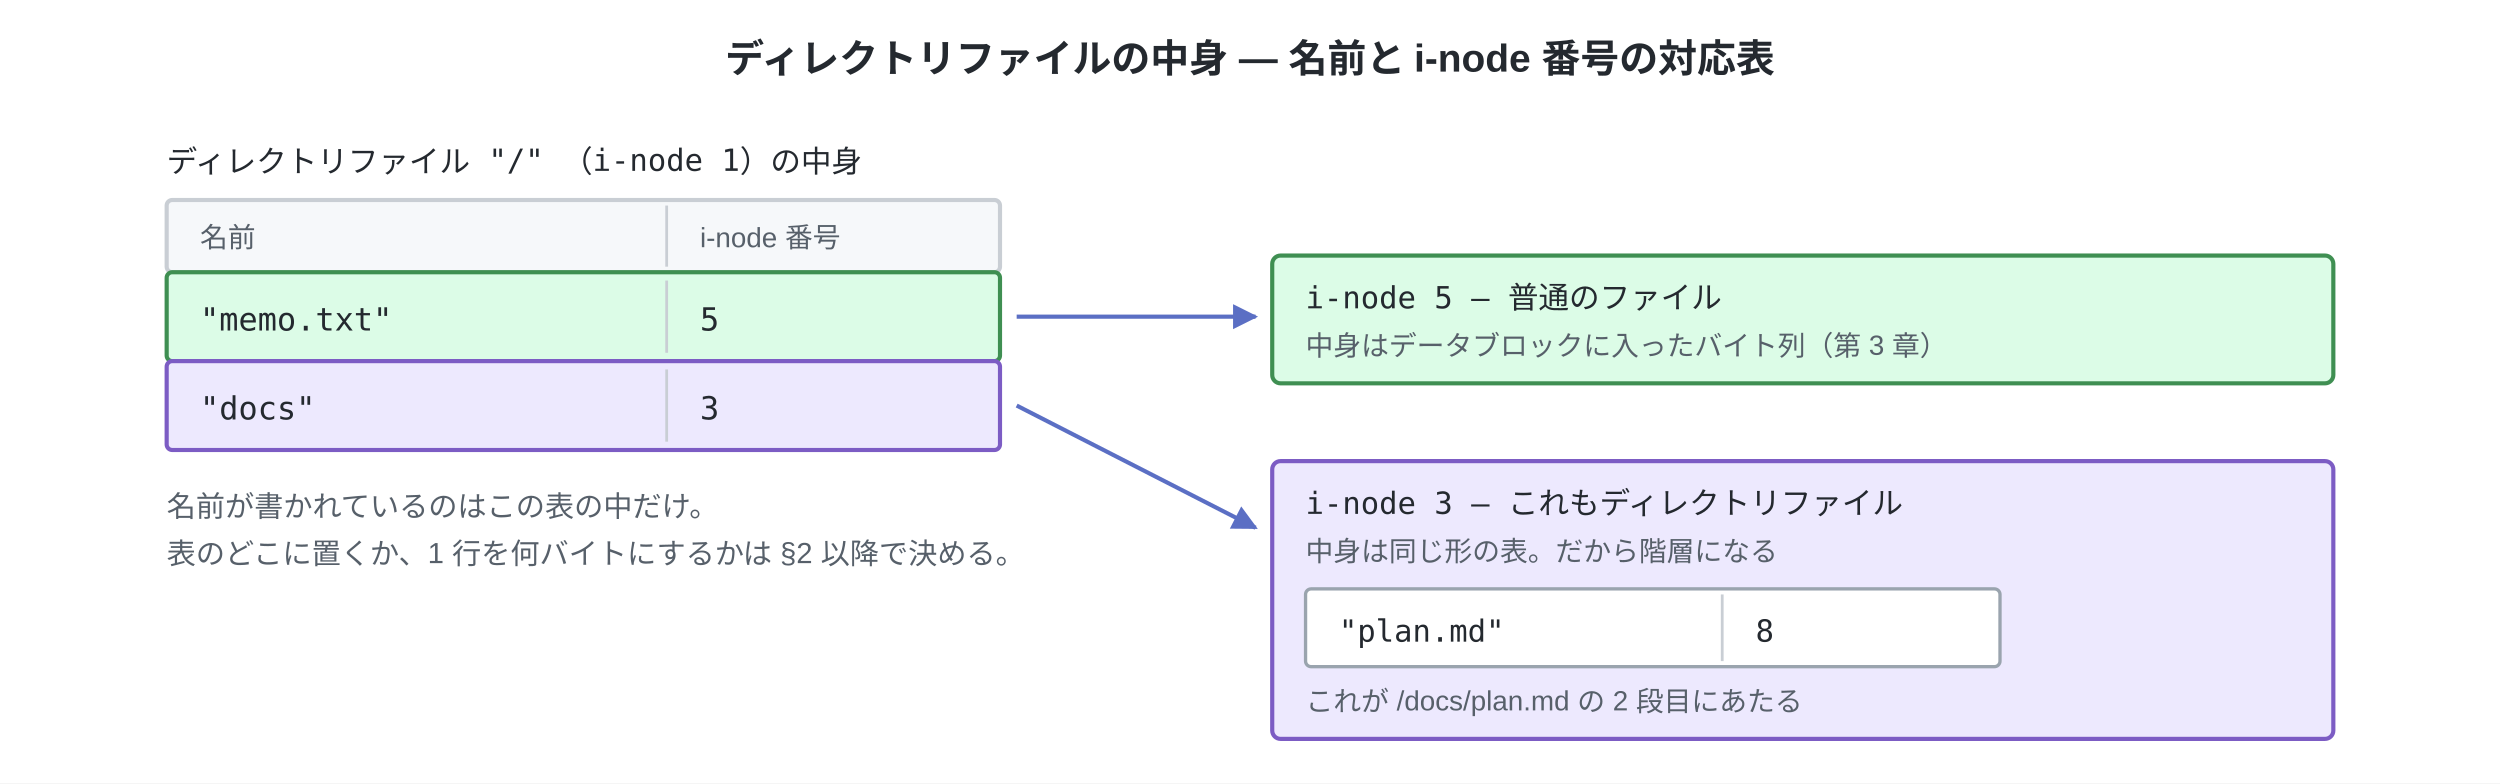
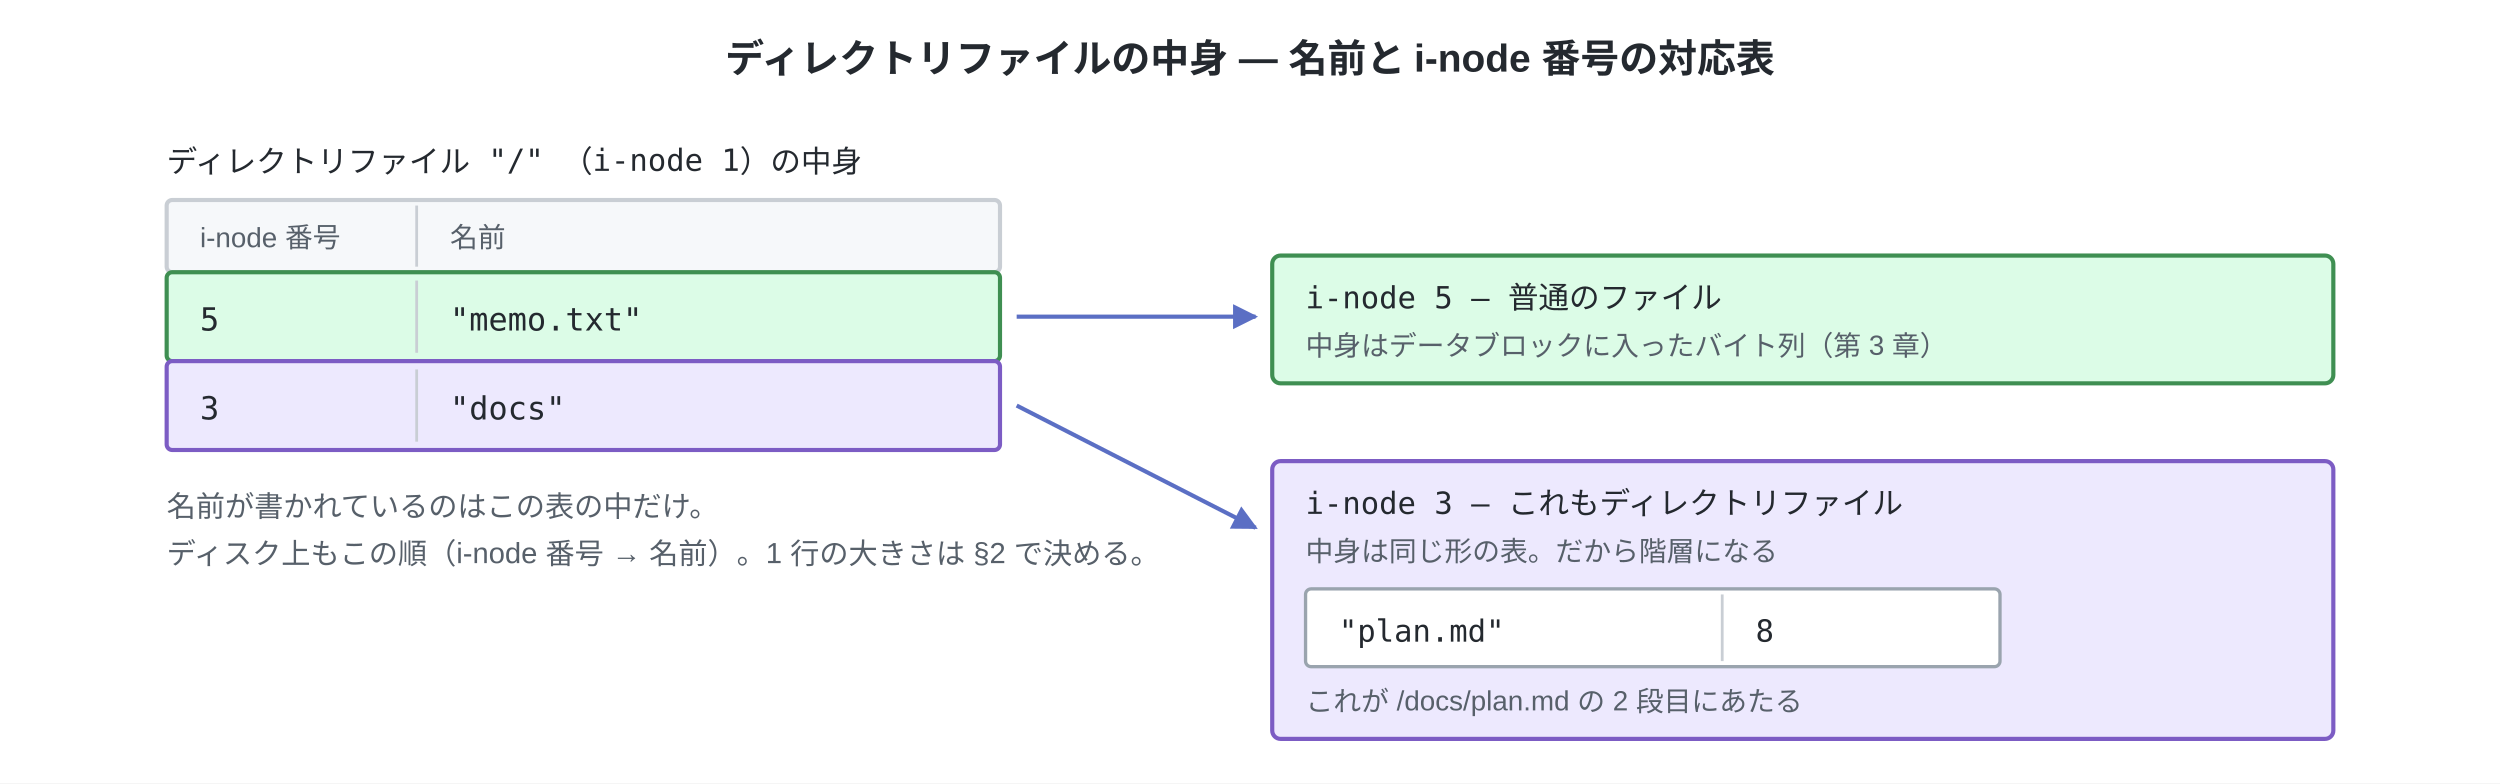
<svg xmlns="http://www.w3.org/2000/svg" width="900" height="282" viewBox="0 0 900 282" role="img" font-family="Helvetica Neue, Arial, Hiragino Sans, Noto Sans JP, sans-serif">
  <rect x="0" y="0" width="900" height="282" fill="#ffffff" />
  <defs>
    <marker id="a" viewBox="0 0 10 10" refX="9" refY="5" markerWidth="6" markerHeight="6" orient="auto-start-reverse">
      <path d="M 0 0 L 10 5 L 0 10 z" fill="#5b6fc4" />
    </marker>
  </defs>
  <text x="450.0" y="26" font-size="14" fill="#24292f" text-anchor="middle" font-family="Helvetica Neue, Arial, Hiragino Sans, Noto Sans JP, sans-serif" font-weight="bold">ディレクトリファイルの中身 — 名前と i-node 番号の対応表</text>
  <text x="60" y="62" font-size="11" fill="#24292f" text-anchor="start" font-family="SFMono-Regular, Menlo, Consolas, monospace" font-weight="normal">ディレクトリファイル "/" （i-node 1）の中身</text>
  <rect x="60" y="72" width="300" height="26" rx="2" fill="#f6f8fa" stroke="#c9ced4" stroke-width="1.5" />
-   <path d="M 240 74 l 0 22" stroke="#c9ced4" stroke-width="1" />
-   <text x="72" y="89" font-size="10" fill="#57606a" text-anchor="start" font-family="Helvetica Neue, Arial, Hiragino Sans, Noto Sans JP, sans-serif" font-weight="normal">名前</text>
-   <text x="252" y="89" font-size="10" fill="#57606a" text-anchor="start" font-family="Helvetica Neue, Arial, Hiragino Sans, Noto Sans JP, sans-serif" font-weight="normal">i-node 番号</text>
+   <path d="M 150 74 l 0 22" stroke="#c9ced4" stroke-width="1" />
+   <text x="162" y="89" font-size="10" fill="#57606a" text-anchor="start" font-family="Helvetica Neue, Arial, Hiragino Sans, Noto Sans JP, sans-serif" font-weight="normal">名前</text>
+   <text x="72" y="89" font-size="10" fill="#57606a" text-anchor="start" font-family="Helvetica Neue, Arial, Hiragino Sans, Noto Sans JP, sans-serif" font-weight="normal">i-node 番号</text>
  <rect x="60" y="98" width="300" height="32" rx="2" fill="#dcfce7" stroke="#3f8f52" stroke-width="1.5" />
-   <path d="M 240 101 l 0 26" stroke="#c9ced4" stroke-width="1" />
-   <text x="72" y="119" font-size="11.5" fill="#24292f" text-anchor="start" font-family="SFMono-Regular, Menlo, Consolas, monospace" font-weight="normal">"memo.txt"</text>
-   <text x="252" y="119" font-size="11.5" fill="#24292f" text-anchor="start" font-family="SFMono-Regular, Menlo, Consolas, monospace" font-weight="normal">5</text>
+   <path d="M 150 101 l 0 26" stroke="#c9ced4" stroke-width="1" />
+   <text x="162" y="119" font-size="11.5" fill="#24292f" text-anchor="start" font-family="SFMono-Regular, Menlo, Consolas, monospace" font-weight="normal">"memo.txt"</text>
+   <text x="72" y="119" font-size="11.5" fill="#24292f" text-anchor="start" font-family="SFMono-Regular, Menlo, Consolas, monospace" font-weight="normal">5</text>
  <rect x="60" y="130" width="300" height="32" rx="2" fill="#ede9fe" stroke="#7c5cc4" stroke-width="1.5" />
-   <path d="M 240 133 l 0 26" stroke="#c9ced4" stroke-width="1" />
-   <text x="72" y="151" font-size="11.5" fill="#24292f" text-anchor="start" font-family="SFMono-Regular, Menlo, Consolas, monospace" font-weight="normal">"docs"</text>
-   <text x="252" y="151" font-size="11.5" fill="#24292f" text-anchor="start" font-family="SFMono-Regular, Menlo, Consolas, monospace" font-weight="normal">3</text>
+   <path d="M 150 133 l 0 26" stroke="#c9ced4" stroke-width="1" />
+   <text x="162" y="151" font-size="11.5" fill="#24292f" text-anchor="start" font-family="SFMono-Regular, Menlo, Consolas, monospace" font-weight="normal">"docs"</text>
+   <text x="72" y="151" font-size="11.5" fill="#24292f" text-anchor="start" font-family="SFMono-Regular, Menlo, Consolas, monospace" font-weight="normal">3</text>
  <text x="60" y="186" font-size="10.5" fill="#57606a" text-anchor="start" font-family="Helvetica Neue, Arial, Hiragino Sans, Noto Sans JP, sans-serif" font-weight="normal">名前が書かれているのはこの表の中だけ。</text>
-   <text x="60" y="203" font-size="10.5" fill="#57606a" text-anchor="start" font-family="Helvetica Neue, Arial, Hiragino Sans, Noto Sans JP, sans-serif" font-weight="normal">表のどこに置くか、1 行を何バイトにするかは §2 以降で決める。</text>
+   <text x="60" y="203" font-size="10.5" fill="#57606a" text-anchor="start" font-family="Helvetica Neue, Arial, Hiragino Sans, Noto Sans JP, sans-serif" font-weight="normal">ディスク上もこの順（i-node 番号 → 名前）。1 行の大きさは §2 で決める。</text>
  <path d="M 366 114 L 452 114" stroke="#5b6fc4" stroke-width="1.5" fill="none" marker-end="url(#a)" />
  <path d="M 366 146 L 452 190" stroke="#5b6fc4" stroke-width="1.5" fill="none" marker-end="url(#a)" />
  <rect x="458" y="92" width="382" height="46" rx="3" fill="#dcfce7" stroke="#3f8f52" stroke-width="1.5" />
  <text x="470" y="111" font-size="11" fill="#24292f" text-anchor="start" font-family="SFMono-Regular, Menlo, Consolas, monospace" font-weight="normal">i-node 5 — 普通のファイル</text>
  <text x="470" y="128" font-size="10" fill="#57606a" text-anchor="start" font-family="Helvetica Neue, Arial, Hiragino Sans, Noto Sans JP, sans-serif" font-weight="normal">中身はデータブロックに入ったバイト列（第 3 章）</text>
  <rect x="458" y="166" width="382" height="100" rx="3" fill="#ede9fe" stroke="#7c5cc4" stroke-width="1.5" />
  <text x="470" y="185" font-size="11" fill="#24292f" text-anchor="start" font-family="SFMono-Regular, Menlo, Consolas, monospace" font-weight="normal">i-node 3 — これもディレクトリファイル</text>
  <text x="470" y="202" font-size="10" fill="#57606a" text-anchor="start" font-family="Helvetica Neue, Arial, Hiragino Sans, Noto Sans JP, sans-serif" font-weight="normal">中身は同じ形の表。だから階層になる</text>
  <rect x="470" y="212" width="250" height="28" rx="2" fill="#ffffff" stroke="#9aa4ae" stroke-width="1.2" />
  <path d="M 620 214 l 0 24" stroke="#c9ced4" stroke-width="1" />
  <text x="482" y="231" font-size="11" fill="#24292f" text-anchor="start" font-family="SFMono-Regular, Menlo, Consolas, monospace" font-weight="normal">"plan.md"</text>
  <text x="632" y="231" font-size="11" fill="#24292f" text-anchor="start" font-family="SFMono-Regular, Menlo, Consolas, monospace" font-weight="normal">8</text>
  <text x="470" y="256" font-size="10" fill="#57606a" text-anchor="start" font-family="Helvetica Neue, Arial, Hiragino Sans, Noto Sans JP, sans-serif" font-weight="normal">これが /docs/plan.md の 2 段目にあたる</text>
</svg>
